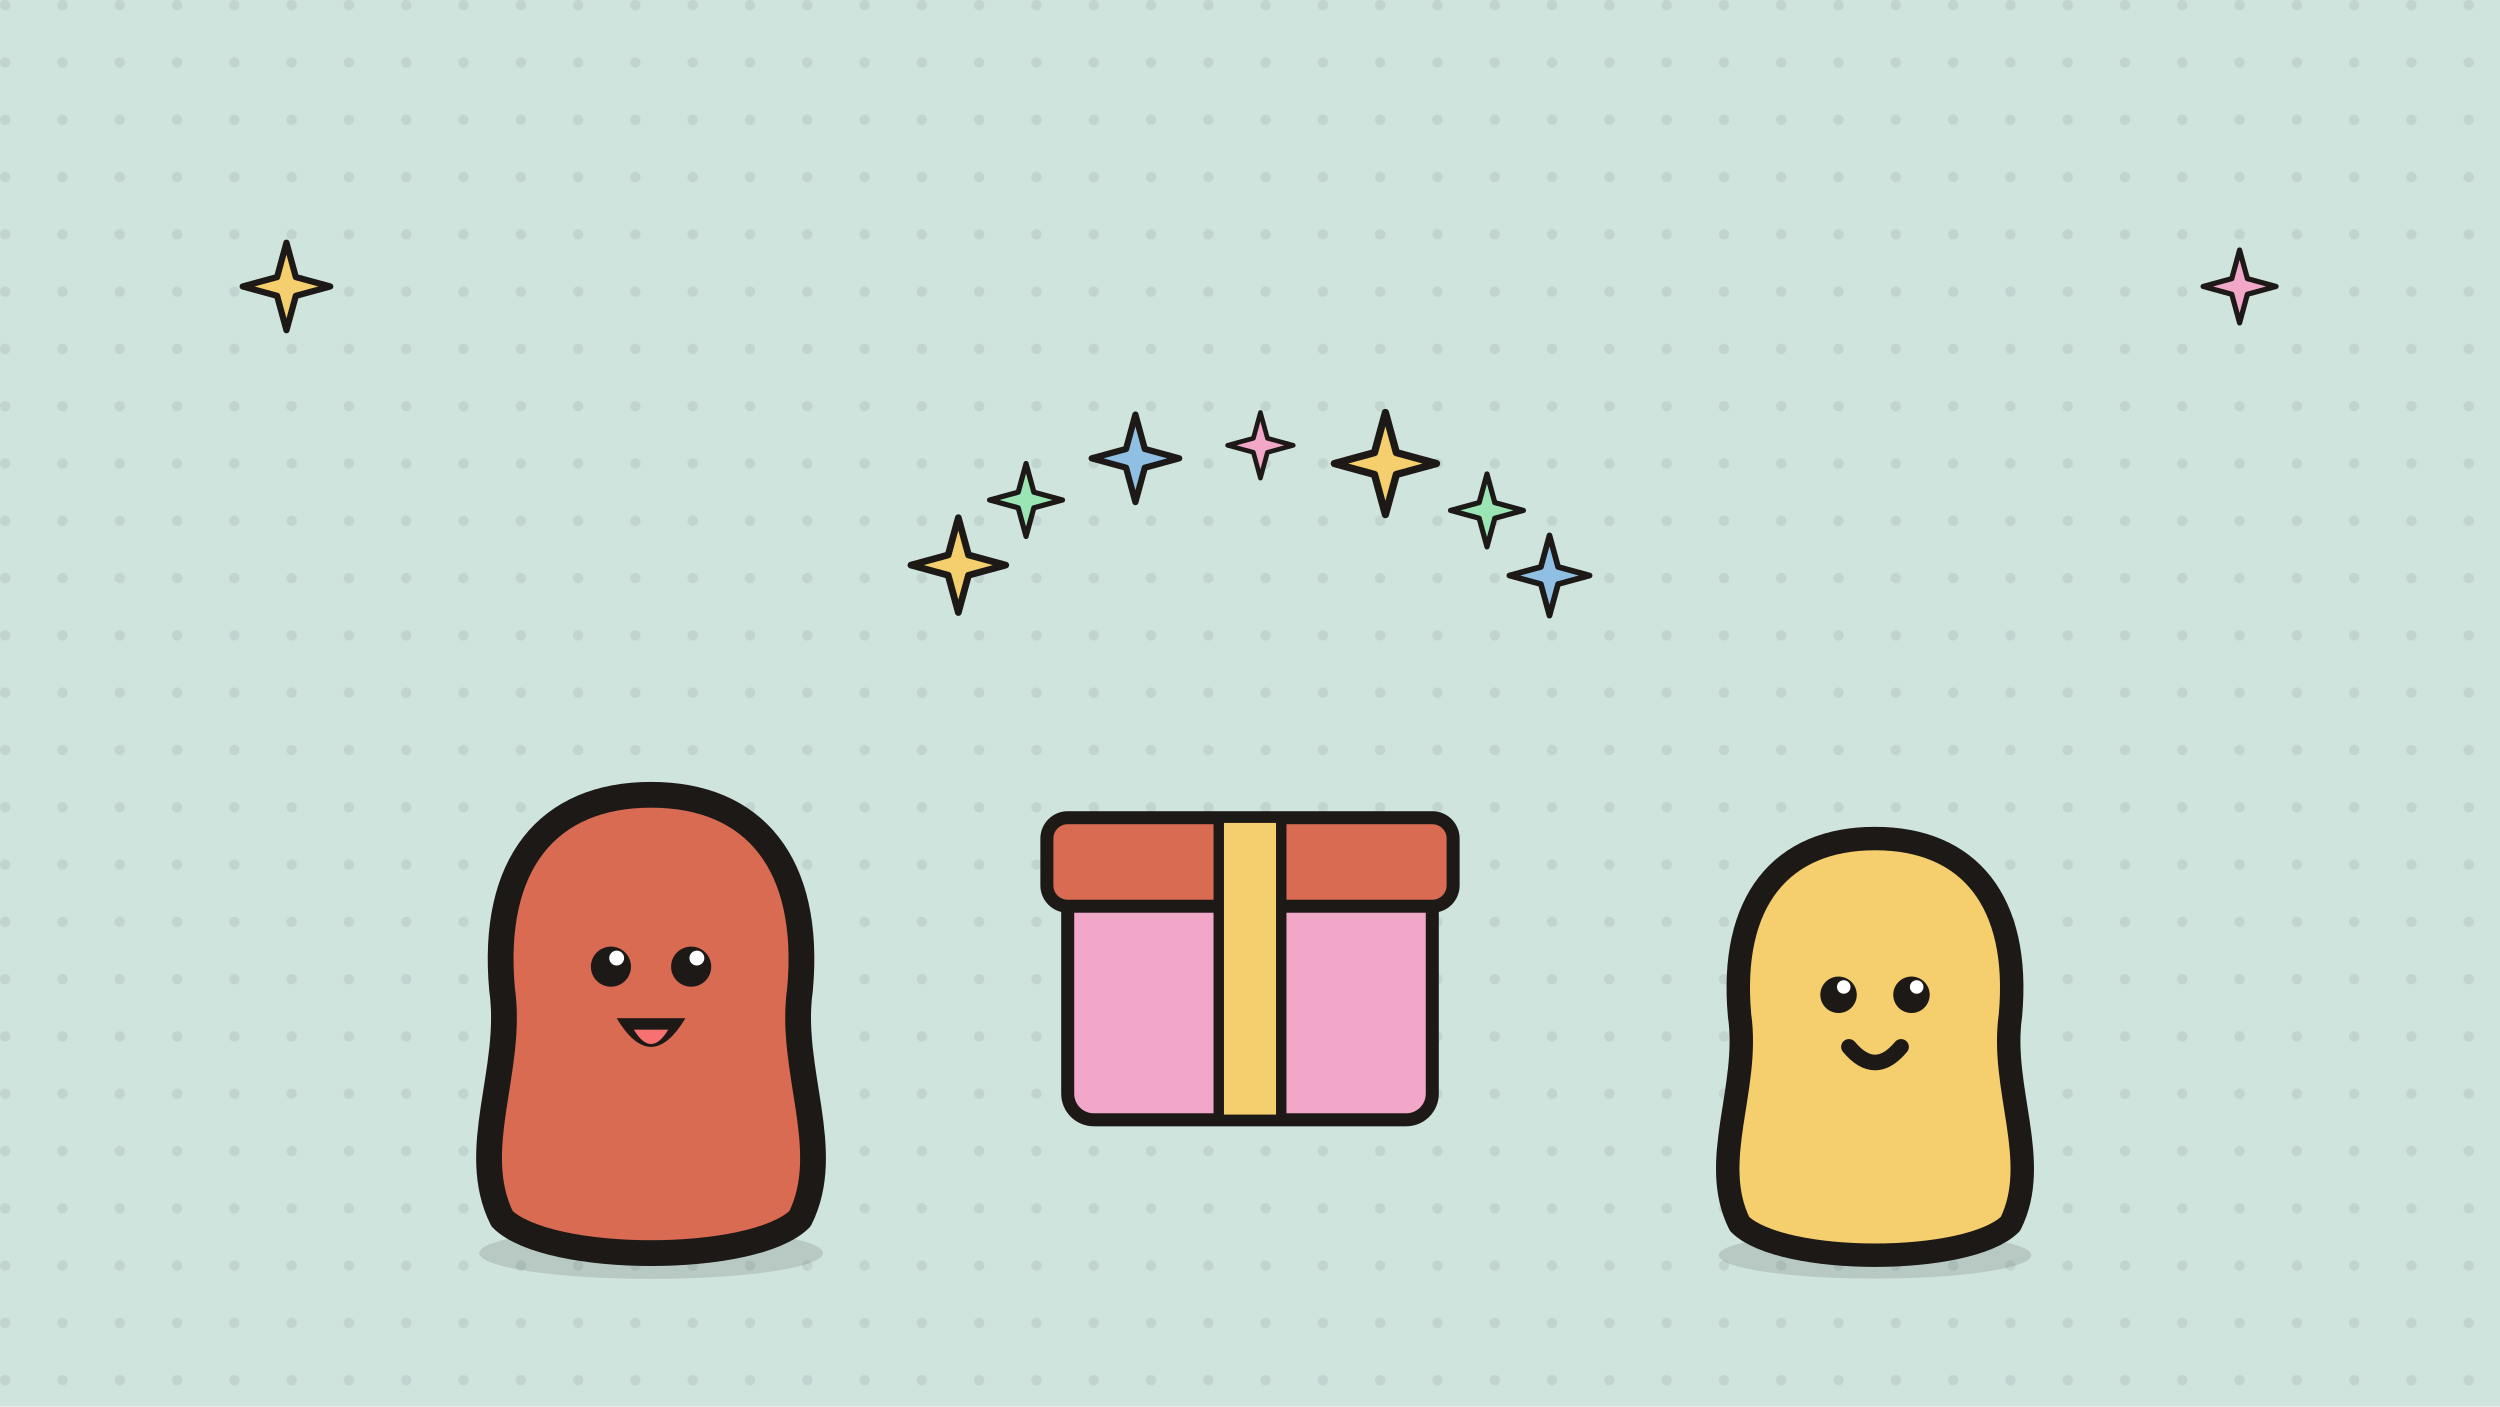
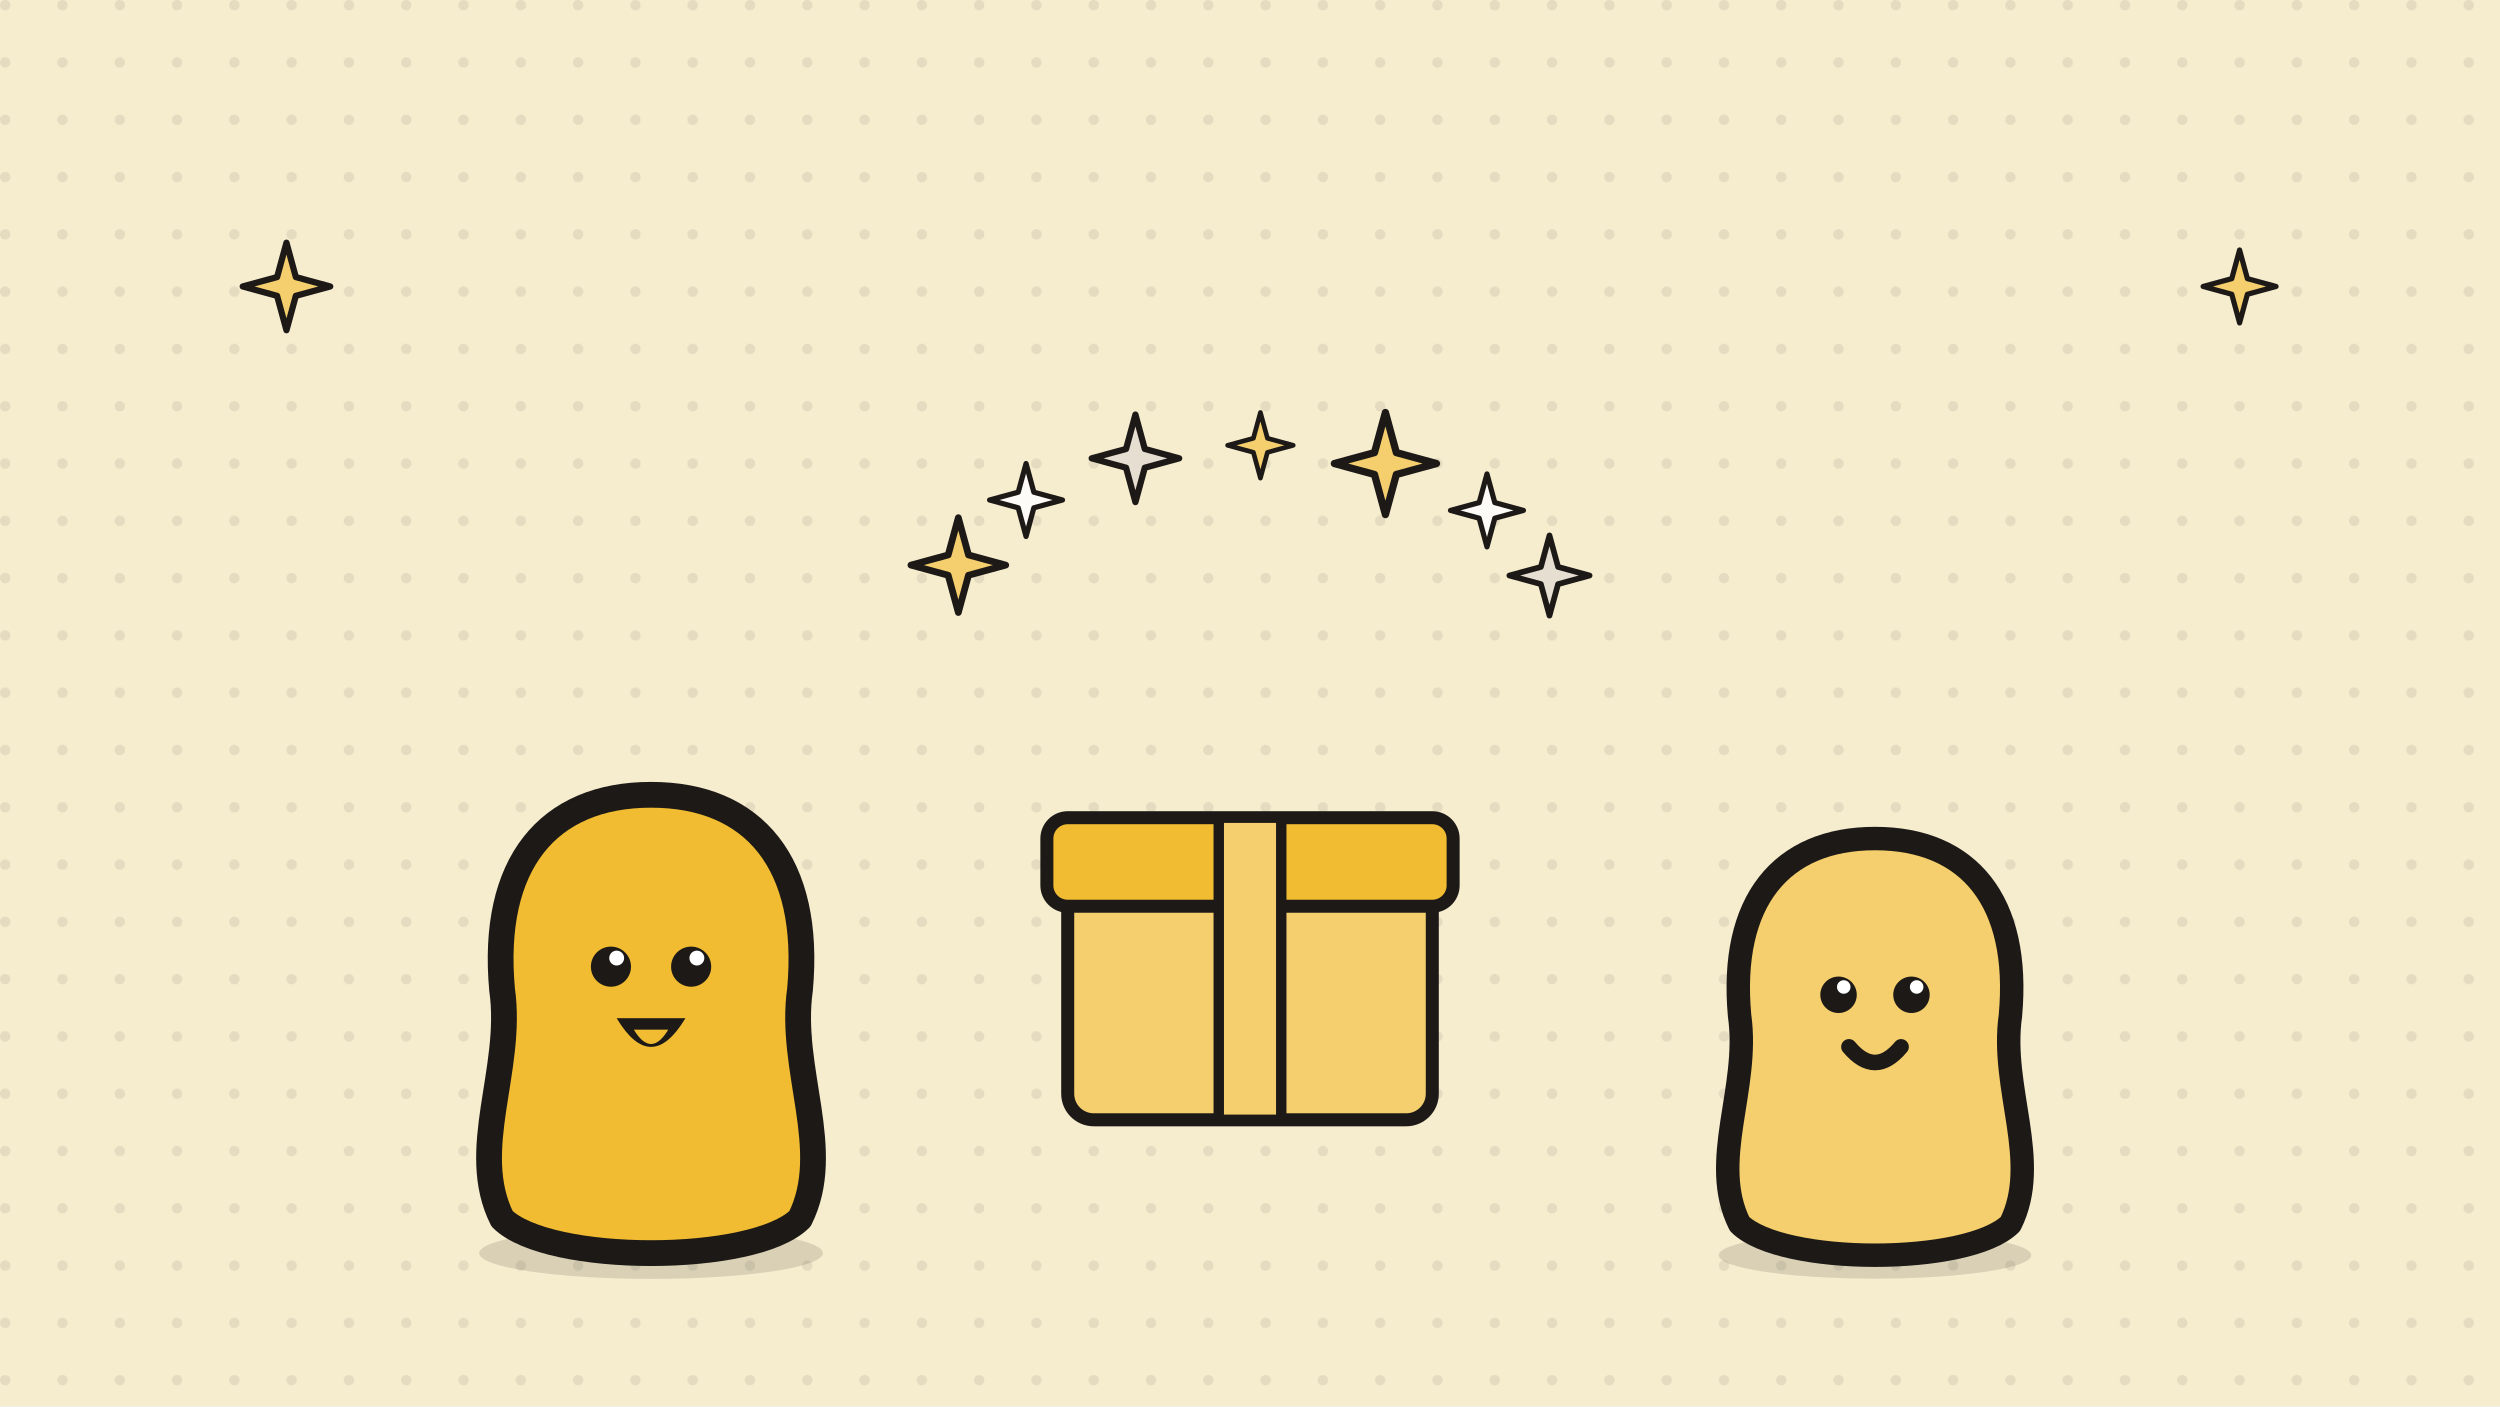
<svg xmlns="http://www.w3.org/2000/svg" viewBox="0 0 960 540" role="img" aria-label="Two characters opening a gift box that bursts with sparkles">
  <defs>
    <pattern id="dots" width="22" height="22" patternUnits="userSpaceOnUse">
      <circle cx="2" cy="2" r="2" fill="#1c1917" opacity=".08" />
    </pattern>
  </defs>
-   <rect width="960" height="540" fill="#d0e4de" />
+   <rect width="960" height="540" fill="#f6ecce" />
  <rect width="960" height="540" fill="url(#dots)" />
  <path transform="translate(368 217) scale(1.3)" d="M0 -14 L3 -3 L14 0 L3 3 L0 14 L-3 3 L-14 0 L-3 -3 Z" fill="#f5cf6d" stroke="#1c1917" stroke-width="2" stroke-linejoin="round" />
-   <path transform="translate(394 192) scale(1)" d="M0 -14 L3 -3 L14 0 L3 3 L0 14 L-3 3 L-14 0 L-3 -3 Z" fill="#9be5b5" stroke="#1c1917" stroke-width="2" stroke-linejoin="round" />
-   <path transform="translate(436 176) scale(1.2)" d="M0 -14 L3 -3 L14 0 L3 3 L0 14 L-3 3 L-14 0 L-3 -3 Z" fill="#8fbfe3" stroke="#1c1917" stroke-width="2" stroke-linejoin="round" />
-   <path transform="translate(484 171) scale(0.9)" d="M0 -14 L3 -3 L14 0 L3 3 L0 14 L-3 3 L-14 0 L-3 -3 Z" fill="#f2a7c8" stroke="#1c1917" stroke-width="2" stroke-linejoin="round" />
+   <path transform="translate(394 192) scale(1)" d="M0 -14 L3 -3 L14 0 L3 3 L0 14 L-3 3 L-14 0 L-3 -3 Z" fill="#fdfbf7" stroke="#1c1917" stroke-width="2" stroke-linejoin="round" />
+   <path transform="translate(436 176) scale(1.2)" d="M0 -14 L3 -3 L14 0 L3 3 L0 14 L-3 3 L-14 0 L-3 -3 Z" fill="#e6dfd1" stroke="#1c1917" stroke-width="2" stroke-linejoin="round" />
+   <path transform="translate(484 171) scale(0.9)" d="M0 -14 L3 -3 L14 0 L3 3 L0 14 L-3 3 L-14 0 L-3 -3 Z" fill="#f5cf6d" stroke="#1c1917" stroke-width="2" stroke-linejoin="round" />
  <path transform="translate(532 178) scale(1.4)" d="M0 -14 L3 -3 L14 0 L3 3 L0 14 L-3 3 L-14 0 L-3 -3 Z" fill="#f5cf6d" stroke="#1c1917" stroke-width="2" stroke-linejoin="round" />
-   <path transform="translate(571 196) scale(1)" d="M0 -14 L3 -3 L14 0 L3 3 L0 14 L-3 3 L-14 0 L-3 -3 Z" fill="#9be5b5" stroke="#1c1917" stroke-width="2" stroke-linejoin="round" />
-   <path transform="translate(595 221) scale(1.1)" d="M0 -14 L3 -3 L14 0 L3 3 L0 14 L-3 3 L-14 0 L-3 -3 Z" fill="#8fbfe3" stroke="#1c1917" stroke-width="2" stroke-linejoin="round" />
+   <path transform="translate(571 196) scale(1)" d="M0 -14 L3 -3 L14 0 L3 3 L0 14 L-3 3 L-14 0 L-3 -3 Z" fill="#fdfbf7" stroke="#1c1917" stroke-width="2" stroke-linejoin="round" />
+   <path transform="translate(595 221) scale(1.1)" d="M0 -14 L3 -3 L14 0 L3 3 L0 14 L-3 3 L-14 0 L-3 -3 Z" fill="#e6dfd1" stroke="#1c1917" stroke-width="2" stroke-linejoin="round" />
  <g transform="translate(480 360)">
-     <rect x="-70" y="-20" width="140" height="90" rx="10" fill="#f2a7c8" stroke="#1c1917" stroke-width="5" />
-     <rect x="-78" y="-46" width="156" height="34" rx="8" fill="#d96b52" stroke="#1c1917" stroke-width="5" />
+     <rect x="-70" y="-20" width="140" height="90" rx="10" fill="#f5cf6d" stroke="#1c1917" stroke-width="5" />
+     <rect x="-78" y="-46" width="156" height="34" rx="8" fill="#f1bc31" stroke="#1c1917" stroke-width="5" />
    <rect x="-12" y="-46" width="24" height="116" fill="#f5cf6d" stroke="#1c1917" stroke-width="4" />
  </g>
  <g transform="translate(140.0 270.0) scale(2.2)">
    <ellipse cx="50" cy="96" rx="30" ry="4.5" fill="#000" opacity=".12" />
-     <path d="M50 16 C68 16, 78 28, 76 50 C74 64, 82 78, 76 90 C68 98, 32 98, 24 90 C18 78, 26 64, 24 50 C22 28, 32 16, 50 16 Z" fill="#d96b52" stroke="#1c1917" stroke-width="4.5" stroke-linejoin="round" />
+     <path d="M50 16 C68 16, 78 28, 76 50 C74 64, 82 78, 76 90 C68 98, 32 98, 24 90 C18 78, 26 64, 24 50 C22 28, 32 16, 50 16 Z" fill="#f1bc31" stroke="#1c1917" stroke-width="4.5" stroke-linejoin="round" />
    <circle cx="43" cy="46" r="3.5" fill="#1c1917" />
    <circle cx="57" cy="46" r="3.5" fill="#1c1917" />
    <circle cx="44" cy="44.5" r="1.3" fill="#fff" />
    <circle cx="58" cy="44.5" r="1.3" fill="#fff" />
    <path d="M44 55 Q50 65 56 55 Z" fill="#1c1917" />
-     <path d="M47 57 Q50 62 53 57 Z" fill="#f87171" />
+     <path d="M47 57 Q50 62 53 57 Z" fill="#f1bc31" />
  </g>
  <g transform="translate(620.0 290.0) scale(2.0)">
    <ellipse cx="50" cy="96" rx="30" ry="4.5" fill="#000" opacity=".12" />
    <path d="M50 16 C68 16, 78 28, 76 50 C74 64, 82 78, 76 90 C68 98, 32 98, 24 90 C18 78, 26 64, 24 50 C22 28, 32 16, 50 16 Z" fill="#f5cf6d" stroke="#1c1917" stroke-width="4.5" stroke-linejoin="round" />
    <circle cx="43" cy="46" r="3.5" fill="#1c1917" />
    <circle cx="57" cy="46" r="3.5" fill="#1c1917" />
    <circle cx="44" cy="44.5" r="1.3" fill="#fff" />
    <circle cx="58" cy="44.5" r="1.3" fill="#fff" />
    <path d="M45 56 Q50 62 55 56" fill="none" stroke="#1c1917" stroke-linecap="round" stroke-width="3" />
  </g>
  <path transform="translate(110 110) scale(1.2)" d="M0 -14 L3 -3 L14 0 L3 3 L0 14 L-3 3 L-14 0 L-3 -3 Z" fill="#f5cf6d" stroke="#1c1917" stroke-width="2" stroke-linejoin="round" />
-   <path transform="translate(860 110) scale(1)" d="M0 -14 L3 -3 L14 0 L3 3 L0 14 L-3 3 L-14 0 L-3 -3 Z" fill="#f2a7c8" stroke="#1c1917" stroke-width="2" stroke-linejoin="round" />
+   <path transform="translate(860 110) scale(1)" d="M0 -14 L3 -3 L14 0 L3 3 L0 14 L-3 3 L-14 0 L-3 -3 Z" fill="#f5cf6d" stroke="#1c1917" stroke-width="2" stroke-linejoin="round" />
</svg>
